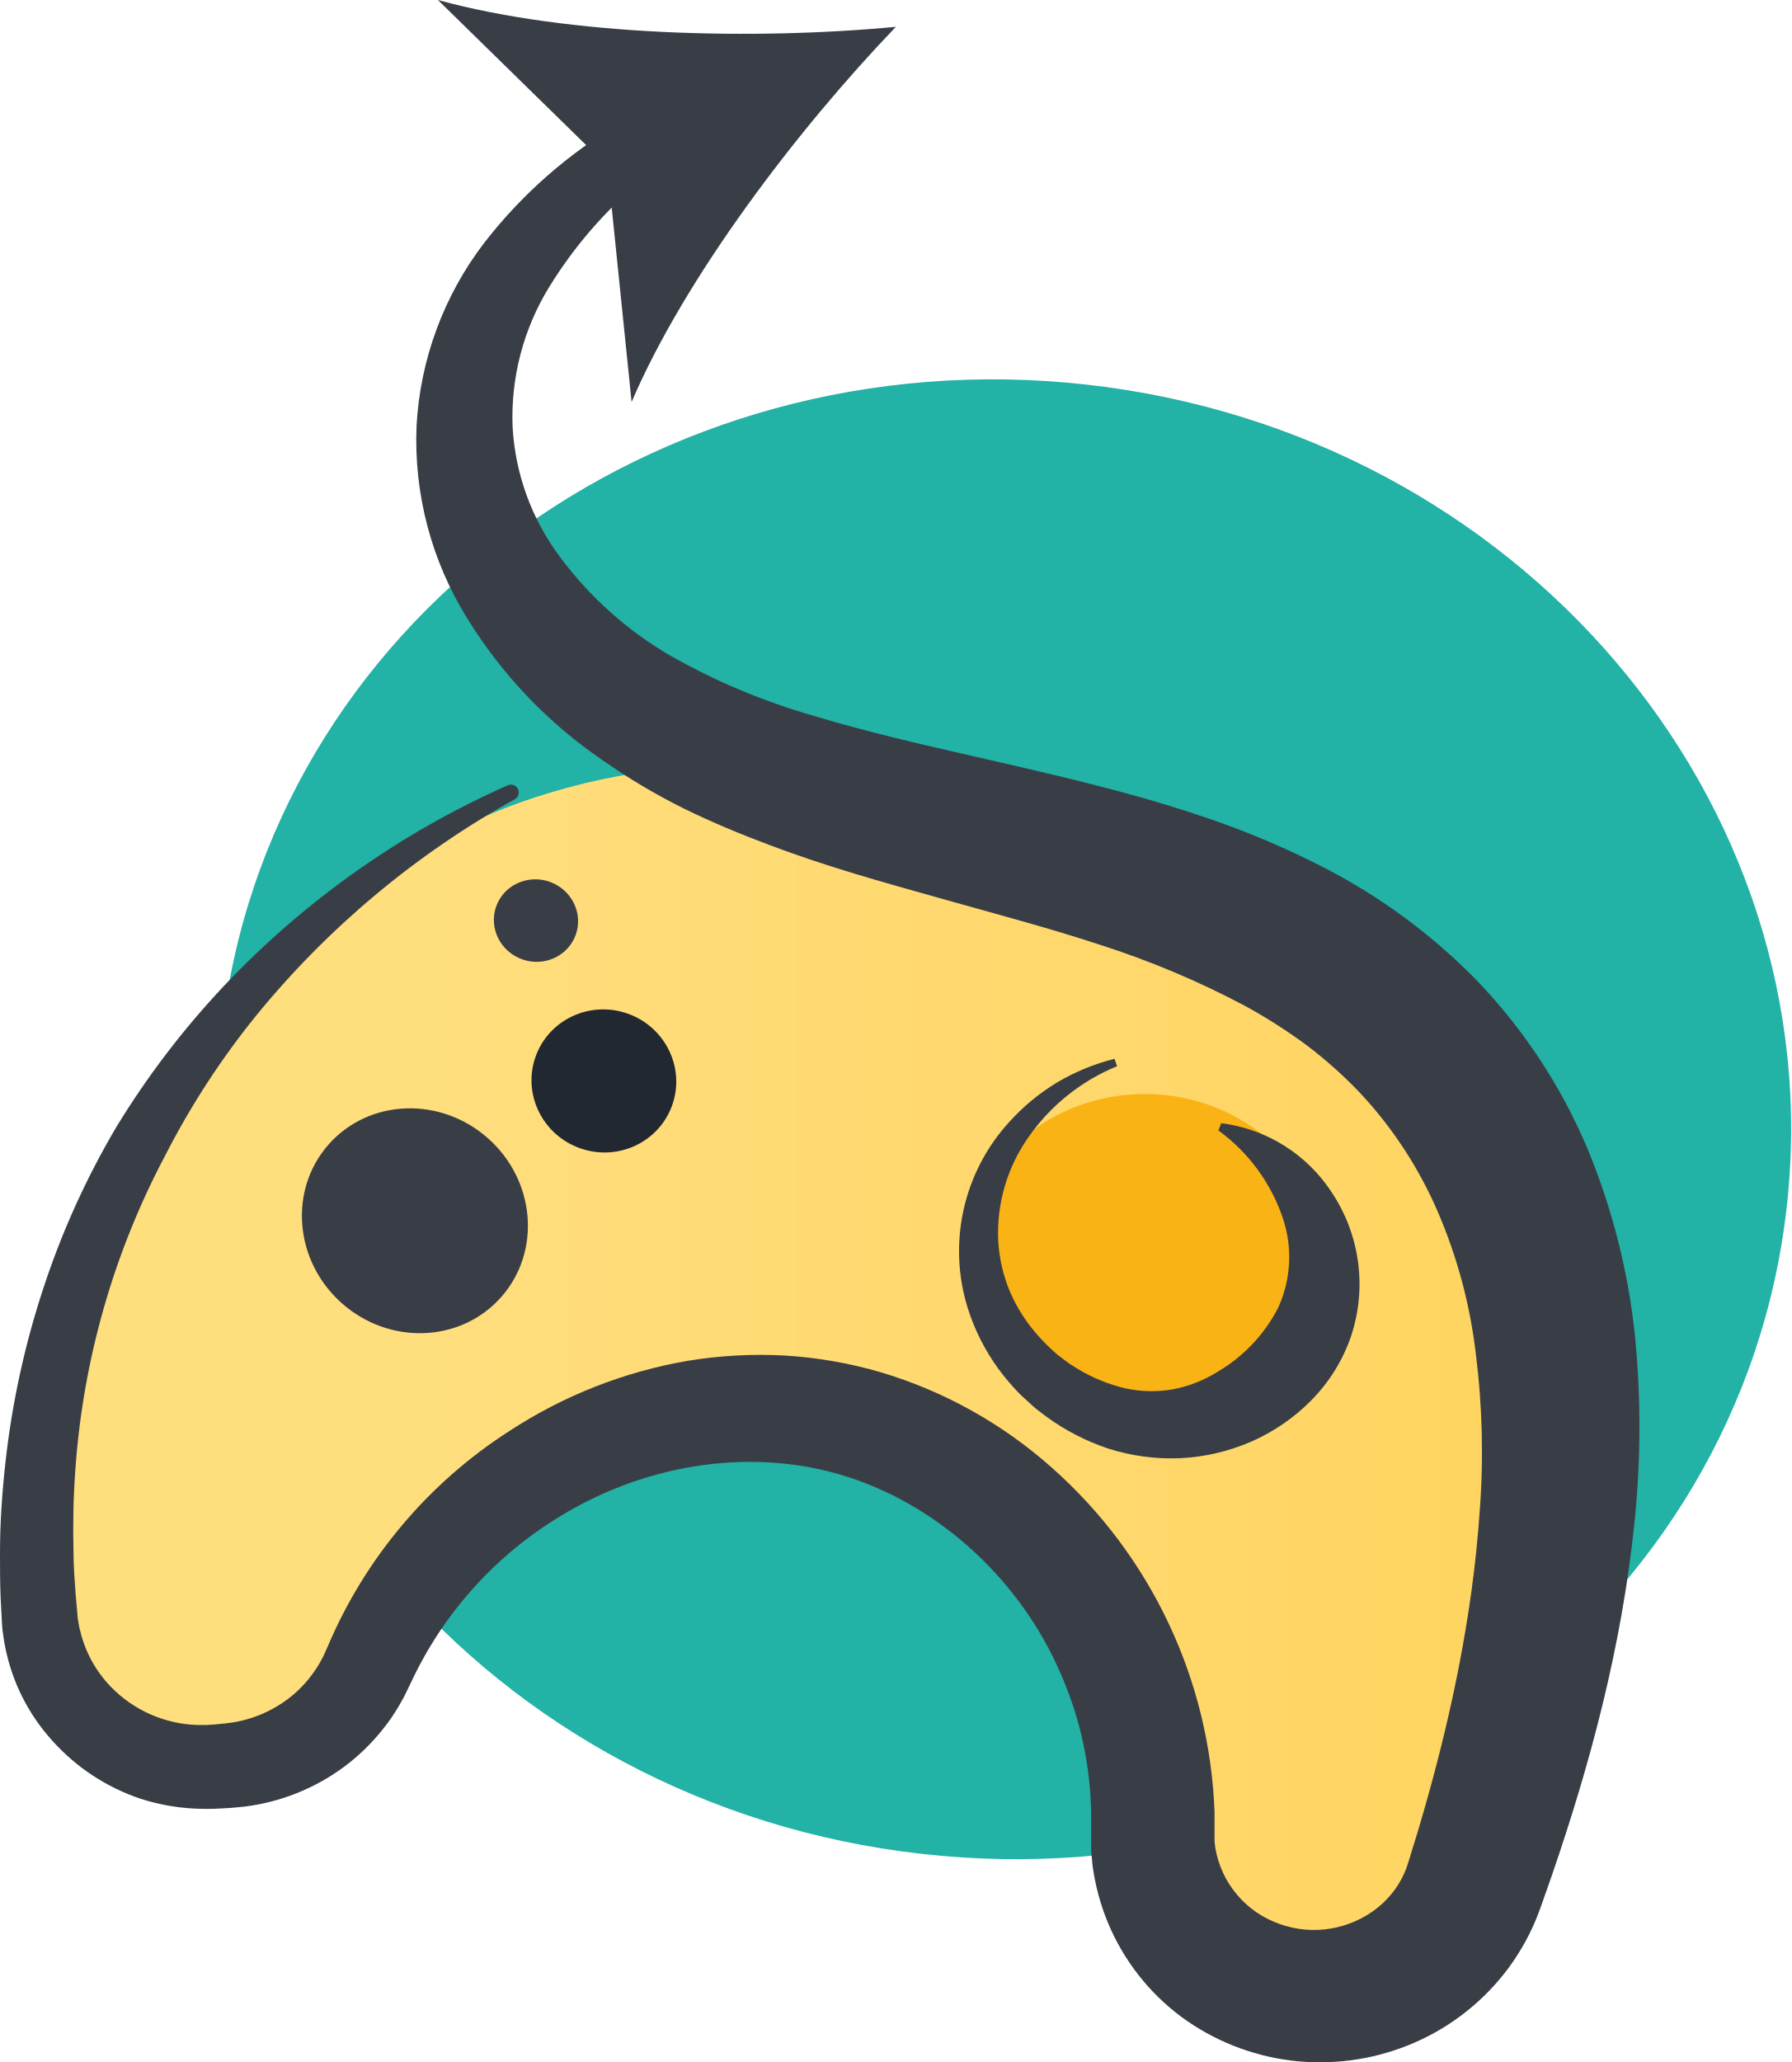
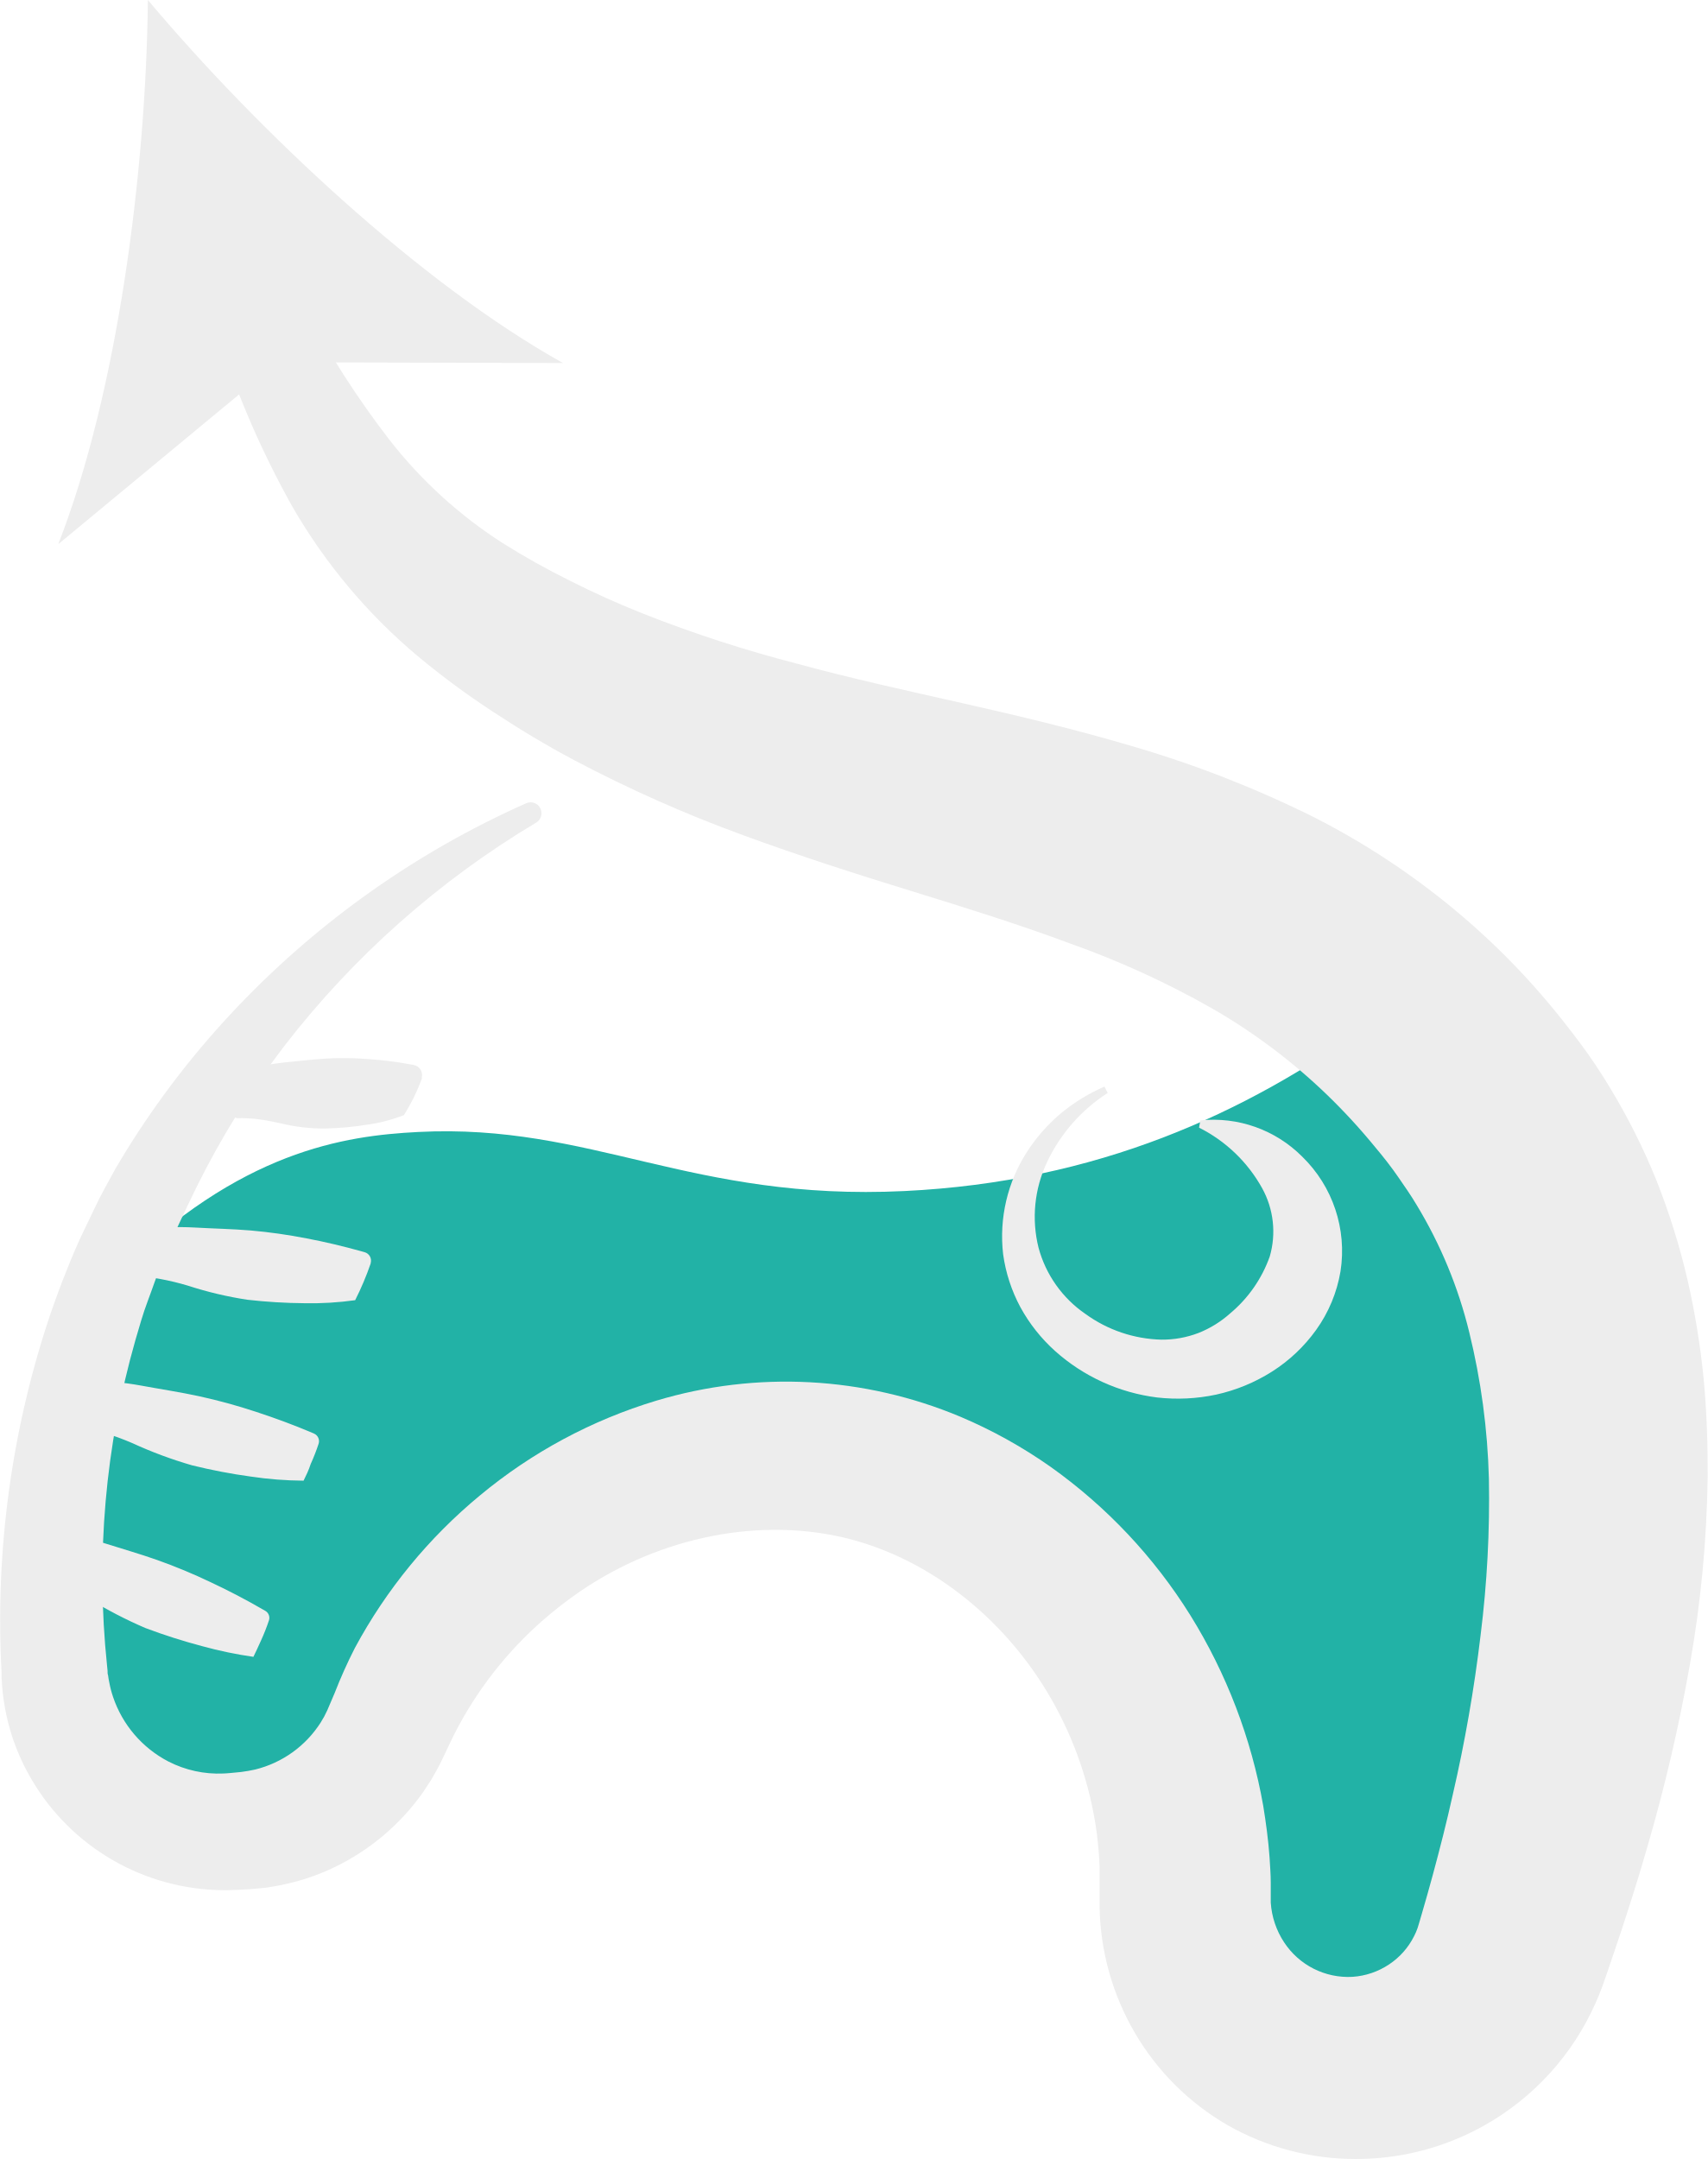
- <svg xmlns="http://www.w3.org/2000/svg" viewBox="0 0 229.06 263.65">
+ <svg xmlns="http://www.w3.org/2000/svg" viewBox="0 0 236.27 298.68">
  <defs>
-     <style>.cls-1{fill:#22b2a6;}.cls-2{fill:url(#linear-gradient);}.cls-3{fill:#fab314;}.cls-4{fill:#393e46;}.cls-5{fill:#222831;}</style>
-     <linearGradient id="linear-gradient" x1="4.95" y1="175.91" x2="197.65" y2="175.91" gradientUnits="userSpaceOnUse">
-       <stop offset="0.24" stop-color="#ffde7e" />
-       <stop offset="0.99" stop-color="#ffd460" />
-     </linearGradient>
+     <style>.cls-1{fill:#22b2a6;}.cls-2{fill:#ededed;}</style>
  </defs>
  <g id="Layer_2" data-name="Layer 2">
    <g id="Layer_1-2" data-name="Layer 1">
-       <ellipse class="cls-1" cx="128.45" cy="143.13" rx="94.52" ry="100.68" transform="translate(-28.08 254.86) rotate(-83.62)" />
-       <path class="cls-2" d="M66.09,102.75a83,83,0,0,1,17.36-4.21c23.18-3.13,67.28.14,95.31,32.39,27.34,31.46,20.07,76.07,8.83,109.14a21.32,21.32,0,0,1-26.5,13.18h0a20.56,20.56,0,0,1-14.63-20.08c.57-26.14-18.37-49.38-43-53.47-23.07-3.83-47.51,9.69-57.35,32.44a21.18,21.18,0,0,1-17.95,12.61l-1.36.1c-4,.55-8.86.47-12.91-2.08-15.5-9.79-8.67-49,4.37-74.5C22.66,139.6,36.42,113.69,66.09,102.75Z" />
-       <ellipse class="cls-3" cx="146.4" cy="161.66" rx="23.22" ry="21.78" />
-       <path class="cls-4" d="M83.8,21.65A55.74,55.74,0,0,0,70.23,36.7a31.8,31.8,0,0,0-4.68,17.85,30.54,30.54,0,0,0,6.1,16.71,47,47,0,0,0,14,12.53A83.74,83.74,0,0,0,104,91.51c6.59,2,13.52,3.6,20.63,5.22S139,100,146.43,102.1c3.7,1.07,7.43,2.26,11.16,3.64a109.89,109.89,0,0,1,11.09,4.87A75.88,75.88,0,0,1,189,125.51a70.76,70.76,0,0,1,14,21.33,85.76,85.76,0,0,1,6.1,24.14,119.05,119.05,0,0,1-.11,24c-1.64,15.66-5.62,30.53-10.54,44.83l-.94,2.67-.47,1.34-.32.85c-.12.3-.23.61-.36.91a29.38,29.38,0,0,1-4,6.77,29.75,29.75,0,0,1-12.3,9.17,30.32,30.32,0,0,1-15,1.94,29.94,29.94,0,0,1-14-5.59,28.79,28.79,0,0,1-9.34-11.94,29.35,29.35,0,0,1-2-7.37l-.18-1.9c0-.64,0-1.27,0-1.91v-1.43l0-1.17a46,46,0,0,0-3.94-18.25c-5-11.57-15.06-21.09-27-25S83,187,71.87,193.73a49.07,49.07,0,0,0-19.35,21.48l-.71,1.46c-.25.54-.56,1-.85,1.54a24,24,0,0,1-2,2.89,26.64,26.64,0,0,1-5,4.84A27.06,27.06,0,0,1,31.25,231l-1.72.16-1.37.08a30,30,0,0,1-3.42,0A26.93,26.93,0,0,1,18,230,26.41,26.41,0,0,1,6.7,222.58,25,25,0,0,1,.64,210.47c-.12-.55-.18-1.12-.27-1.68s-.12-1.19-.14-1.65l-.15-2.86C0,202.37,0,200.47,0,198.56c0-3.82.26-7.63.68-11.43a109.46,109.46,0,0,1,4.83-22.31,104.45,104.45,0,0,1,9.38-20.74,109.13,109.13,0,0,1,13.73-18,112.91,112.91,0,0,1,36.31-25.67,1,1,0,0,1,1.32.5,1,1,0,0,1-.43,1.29,114.28,114.28,0,0,0-33,27.58,102.29,102.29,0,0,0-11.63,17.84A100.91,100.91,0,0,0,9.63,188c-.26,3.51-.31,7-.23,10.53,0,1.76.15,3.51.27,5.26l.23,2.62c0,.46.1.73.14,1.09s.12.69.21,1a15.4,15.4,0,0,0,3.93,7.18,16.11,16.11,0,0,0,11.12,4.88,18,18,0,0,0,2.07-.06l1.36-.13,1-.13A15.92,15.92,0,0,0,37.12,217a15.06,15.06,0,0,0,2.77-2.87A13.92,13.92,0,0,0,41,212.42c.15-.3.33-.57.45-.88l.45-1a61,61,0,0,1,23.26-27.58A60.3,60.3,0,0,1,87.92,174a57.52,57.52,0,0,1,12.45-.68,55.89,55.89,0,0,1,12.37,2.17,57.69,57.69,0,0,1,21.74,12.14,61.83,61.83,0,0,1,20.84,44.12l0,1.58v1.31c0,.28,0,.56,0,.84l.1.83a13,13,0,0,0,1,3.18,12.56,12.56,0,0,0,4.23,5,13.27,13.27,0,0,0,6.26,2.23,13,13,0,0,0,6.51-1.12,12.37,12.37,0,0,0,5-4.05,11.61,11.61,0,0,0,1.45-2.74l.27-.82.39-1.27.78-2.54c4.06-13.57,7-27.38,7.92-41a100,100,0,0,0-.48-19.93,65.11,65.11,0,0,0-4.87-18.28A53,53,0,0,0,174,139.82a57,57,0,0,0-6.83-6.12,68.46,68.46,0,0,0-8-5.11,112.76,112.76,0,0,0-18.51-7.79c-6.61-2.18-13.54-4-20.63-6s-14.37-4-21.66-6.77c-3.65-1.36-7.3-2.88-10.9-4.64A80.23,80.23,0,0,1,77,97.16a60,60,0,0,1-17.19-18,43.12,43.12,0,0,1-6.54-24.72A42.26,42.26,0,0,1,61.9,31.08,61.49,61.49,0,0,1,79.59,15.57a3.71,3.71,0,0,1,4.24,6.06Z" />
-       <path class="cls-4" d="M114.57,3.43C96.48,5.14,72.75,4.6,56,0L77.68,21.22,80.77,51.4C87.61,35.42,102,16.52,114.57,3.43Z" />
-       <path class="cls-4" d="M142.85,136.33a25.61,25.61,0,0,0-11.37,9.13,21.28,21.28,0,0,0-3.82,13.27,19.67,19.67,0,0,0,1.54,6.53,20.64,20.64,0,0,0,3.62,5.59,26.06,26.06,0,0,0,2.37,2.33l1.32,1c.43.34.93.59,1.38.89a20.94,20.94,0,0,0,6,2.44,15.71,15.71,0,0,0,6.1.13,16.47,16.47,0,0,0,5.58-2.16,20.24,20.24,0,0,0,7.88-8.26,15.58,15.58,0,0,0,.59-11.5,22.94,22.94,0,0,0-8.23-11.18l.36-.93a19.83,19.83,0,0,1,14.17,8.9,21.13,21.13,0,0,1,2.45,18.3,21.65,21.65,0,0,1-5.1,8.24,24.68,24.68,0,0,1-7.73,5.3,25.9,25.9,0,0,1-9.11,2.1,26.66,26.66,0,0,1-9.12-1.23,29.13,29.13,0,0,1-7.9-4.07c-.58-.46-1.19-.86-1.73-1.36l-1.62-1.48a31.82,31.82,0,0,1-2.83-3.32,27,27,0,0,1-3.9-7.75A24.45,24.45,0,0,1,129,143.53a27,27,0,0,1,6.22-5.15,27.63,27.63,0,0,1,7.31-3Z" />
-       <ellipse class="cls-4" cx="53.05" cy="156.1" rx="14.09" ry="14.73" transform="translate(-98.86 92.04) rotate(-48.37)" />
-       <ellipse class="cls-5" cx="77.22" cy="138.21" rx="9.13" ry="9.27" transform="translate(-78.74 165.41) rotate(-70.7)" />
-       <ellipse class="cls-4" cx="68.55" cy="117.71" rx="5.26" ry="5.4" transform="translate(-65.21 143.5) rotate(-70.7)" />
+       <path class="cls-1" d="M16,176.31c17.23-17.14,31.68-19.19,41.86-19.71,24-1.23,37.72,9.61,67.3,8.17,26.7-1.3,47.14-10.72,64.2-23l32,64.32-25.26,87.35-29.48-15.33-8.21-40.53-26.16-27.7L94.81,206.2,67,210.5l-9.92,28.38L34,254.21l-9.88-7.39L10,239.12l.29-2.52L7.75,205.68Z" />
+       <path class="cls-2" d="M41.83,42A127.2,127.2,0,0,0,54,61a62.94,62.94,0,0,0,15.5,14.1,106,106,0,0,0,9.42,5.27c3.33,1.69,6.66,3.17,10.1,4.54a181.77,181.77,0,0,0,21.35,6.93c7.35,2,14.94,3.67,22.76,5.43s15.83,3.67,24,6.1a152.2,152.2,0,0,1,24.66,9.68,104.66,104.66,0,0,1,22.87,15.76,101.06,101.06,0,0,1,9.68,10.07c1.49,1.77,2.91,3.6,4.29,5.44s2.83,4,4.07,6.07a88.72,88.72,0,0,1,6.52,13A97.24,97.24,0,0,1,233.47,177a109.49,109.49,0,0,1,2.24,13.72c.43,4.55.58,9.07.56,13.54a161.14,161.14,0,0,1-2.48,26.12A235.44,235.44,0,0,1,228,255.24c-1.15,4.05-2.41,8-3.72,12q-1,3-2,5.91l-.6,1.69c-.27.73-.56,1.46-.88,2.17a36.26,36.26,0,0,1-15.49,17.06,36.16,36.16,0,0,1-17.79,4.61A35.76,35.76,0,0,1,169.85,294,35.32,35.32,0,0,1,157,281.2a35.68,35.68,0,0,1-4.86-17.26c0-.37,0-.75,0-1.12l0-.93,0-1.2c0-.81,0-1.61,0-2.42-.05-1.61-.21-3.22-.41-4.83a51.29,51.29,0,0,0-6.27-18.39c-6.49-11.36-17.57-20.16-30.06-22.63s-26.4,1-37.19,9.22A52.73,52.73,0,0,0,64.6,236.75a50.27,50.27,0,0,0-2.41,4.53l-.6,1.27c-.3.62-.58,1.24-.9,1.85l-1,1.78-1.12,1.71a32,32,0,0,1-12.35,10.45,31.31,31.31,0,0,1-7.72,2.52c-.67.11-1.33.25-2,.32l-2,.18-1.54.08c-.67,0-1.34.07-2,.05A31,31,0,0,1,4.39,246.21a30,30,0,0,1-3.9-11.16c-.1-.65-.16-1.3-.21-2,0-.36-.05-.6-.06-.87l0-.79A132.53,132.53,0,0,1,7,181.71c.69-2,1.43-4,2.19-5.9s1.58-3.89,2.51-5.77,1.77-3.8,2.78-5.63L16,161.63c.52-.9,1.08-1.79,1.62-2.68a121.6,121.6,0,0,1,15.27-19.7,125.51,125.51,0,0,1,39.9-28.12,1.5,1.5,0,0,1,2,.76,1.52,1.52,0,0,1-.6,1.91h0a124.94,124.94,0,0,0-34.88,30.94,118.78,118.78,0,0,0-12.14,19.53c-1.66,3.44-3.33,6.86-4.73,10.39-.75,1.75-1.33,3.56-2,5.33s-1.18,3.61-1.71,5.42a118.93,118.93,0,0,0-3.92,45l.07.7c0,.24,0,.49.07.64.05.34.09.68.17,1a14.25,14.25,0,0,0,.52,2,15.73,15.73,0,0,0,7.66,8.94,15.19,15.19,0,0,0,7.6,1.66c.33,0,.65-.05,1-.07l1.45-.14c.72-.1,1.31-.19,1.95-.34a15,15,0,0,0,9.08-6.52l.48-.82.42-.85,1-2.34A68.43,68.43,0,0,1,49.09,228a71,71,0,0,1,17.34-21.14,69.58,69.58,0,0,1,24.38-13.09A62.37,62.37,0,0,1,132.89,196a67,67,0,0,1,12.49,6.94,71.72,71.72,0,0,1,19.32,20.53,74.57,74.57,0,0,1,10.08,26.36c.38,2.35.7,4.71.87,7.08.07,1.19.17,2.38.17,3.57l0,1.79v.58c0,.12,0,.25,0,.37a11.31,11.31,0,0,0,1.85,5.49,10.61,10.61,0,0,0,9.46,4.77,10.35,10.35,0,0,0,5.06-1.72,10.12,10.12,0,0,0,3.44-3.87,8.24,8.24,0,0,0,.51-1.18,6.36,6.36,0,0,0,.19-.62l.34-1.16q.81-2.76,1.56-5.52c1-3.69,1.94-7.38,2.76-11.08a205.45,205.45,0,0,0,3.86-22.1A151.18,151.18,0,0,0,206,204.55a95.11,95.11,0,0,0-2.72-20.25A62.46,62.46,0,0,0,196,166.69c-.79-1.34-1.67-2.58-2.57-3.89s-2-2.72-3.08-4a84.23,84.23,0,0,0-6.75-7.35,81.27,81.27,0,0,0-16-12,122.38,122.38,0,0,0-19.47-8.9c-7-2.61-14.37-4.92-22-7.27s-15.45-4.85-23.32-7.74a187.36,187.36,0,0,1-23.33-10.36c-3.78-2-7.54-4.26-11.11-6.61a111.48,111.48,0,0,1-10.62-7.84A77.58,77.58,0,0,1,40.48,70.14,127.56,127.56,0,0,1,30.33,46.87a6.27,6.27,0,0,1,11.45-5Z" />
+       <path class="cls-2" d="M20.46,0c-.25,23.62-4.17,54.23-12.4,75.28L38.45,50.12l39.44.1C58.15,39.21,35.67,18.08,20.46,0Z" />
+       <polygon class="cls-2" points="55.72 154.08 32.88 153.93 33.74 149.29 56.67 148.87 55.72 154.08" />
+       <path class="cls-2" d="M55.88,154.27a22.38,22.38,0,0,1-5,1.31,43.07,43.07,0,0,1-5.83.54,25.11,25.11,0,0,1-6.23-.72c-1-.22-2-.42-3-.55a19.33,19.33,0,0,0-2.93-.16.75.75,0,0,1-.76-.73c0-.05,0-.09,0-.14v0a26.66,26.66,0,0,0,.31-4.74,1,1,0,0,1,.77-1l.49-.11a49.78,49.78,0,0,1,5.72-1c1.91-.19,3.82-.4,5.73-.53a44,44,0,0,1,5.74.07,54,54,0,0,1,5.75.71l.59.11A1.41,1.41,0,0,1,58.37,149a1.29,1.29,0,0,1,0,.21A26.82,26.82,0,0,1,55.88,154.27Zm-.32-.38c-.14-2.22-.45-3.88-.53-5.32l1.68,2a54.42,54.42,0,0,1-5.72.92,42.35,42.35,0,0,1-5.74.27c-1.91,0-3.82-.2-5.74-.31a49.78,49.78,0,0,1-5.75-.83L35,149.52a25.64,25.64,0,0,0-1.39,4.55l-.74-.9a17.2,17.2,0,0,0,2.78-.12c.92-.12,1.81-.31,2.69-.51a17.28,17.28,0,0,1,5.19-.65,46.19,46.19,0,0,1,5.58.62C51.1,152.84,53.17,153.26,55.56,153.89Z" />
+       <polygon class="cls-2" points="49 179.66 18.29 175.61 19.09 171.22 49.94 174.5 49 179.66" />
+       <path class="cls-2" d="M49.14,179.87a44.05,44.05,0,0,1-7,.42,75.17,75.17,0,0,1-7.91-.48A51.77,51.77,0,0,1,26,177.86a36.41,36.41,0,0,0-7.85-1.44.77.77,0,0,1-.71-.82v-.14c.18-1.48.28-3,.33-4.47a1.08,1.08,0,0,1,1-1.05l.39,0c2.61-.1,5.23-.27,7.81-.12s5.18.19,7.76.41a73.92,73.92,0,0,1,7.68,1.09c2.55.48,5.09,1.09,7.61,1.79l.42.12a1.21,1.21,0,0,1,.85,1.49l0,.06A40.11,40.11,0,0,1,49.14,179.87Zm-.29-.41c0-2.11-.27-3.77-.3-5.21l1.24,1.66c-2.61.16-5.22.22-7.81.16a77,77,0,0,1-7.75-.55c-2.56-.32-5.11-.8-7.66-1.23s-5.09-1.11-7.62-1.76l1.43-1.07c-.49,1.42-.94,2.85-1.29,4.3l-.7-1a31.86,31.86,0,0,0,7.51.59,38.32,38.32,0,0,1,7.19.07A74.34,74.34,0,0,1,40.53,177C43.12,177.67,45.82,178.44,48.85,179.46Z" />
+       <polygon class="cls-2" points="41.88 204.63 10.57 196.38 11.36 192.09 42.82 199.53 41.88 204.63" />
+       <path class="cls-2" d="M42,204.84a51.94,51.94,0,0,1-7.31-.57,77.42,77.42,0,0,1-8.14-1.56,58.92,58.92,0,0,1-8.25-3.07,39,39,0,0,0-8-2.46.78.78,0,0,1-.63-.85l0-.11c.17-1.44.26-2.9.31-4.37a1.13,1.13,0,0,1,1.17-1.08h0l.38,0c2.71.24,5.43.44,8.08.93s5.33.89,8,1.47a78.24,78.24,0,0,1,7.8,2.14c2.57.84,5.12,1.78,7.64,2.84l.39.17a1.15,1.15,0,0,1,.64,1.42,28,28,0,0,1-1.09,2.79C42.7,203.43,42.33,204.17,42,204.84Zm-.27-.43c0-1-.06-2-.13-2.83s-.14-1.59-.15-2.3l1,1.59q-4.08-.28-8.09-.88c-2.68-.42-5.33-.9-7.94-1.58s-5.18-1.48-7.77-2.26-5.11-1.78-7.65-2.78l1.6-1c-.47,1.39-.91,2.78-1.26,4.2l-.61-1a34.25,34.25,0,0,0,7.69,1.67,42.13,42.13,0,0,1,7.41,1c2.45.68,4.92,1.56,7.52,2.57S38.71,203,41.75,204.41Z" />
+       <polygon class="cls-2" points="34.94 228.99 5.03 216.99 5.81 212.75 35.87 223.96 34.94 228.99" />
+       <path class="cls-2" d="M35.06,229.21A57.06,57.06,0,0,1,28,227.74a80.85,80.85,0,0,1-7.87-2.51,59.17,59.17,0,0,1-7.82-4.06,38.93,38.93,0,0,0-7.58-3.4.76.76,0,0,1-.53-.82l0-.11c.17-1.43.25-2.88.3-4.33A1.16,1.16,0,0,1,5.7,211.4l.2,0,.37.08c2.64.57,5.3,1.1,7.85,1.91s5.13,1.54,7.65,2.43a77.13,77.13,0,0,1,7.41,3.08q3.65,1.71,7.16,3.74l.37.21a1.12,1.12,0,0,1,.5,1.32,28,28,0,0,1-1.1,2.79C35.73,227.84,35.36,228.57,35.06,229.21Zm-.24-.44c0-1-.06-2-.13-2.81s-.15-1.56-.17-2.25l.87,1.53q-4-.77-7.87-1.86c-2.58-.73-5.13-1.54-7.62-2.52s-4.92-2.1-7.37-3.18S7.72,215.29,5.35,214l1.76-1c-.46,1.37-.9,2.76-1.25,4.15l-.52-.93a33.06,33.06,0,0,0,7.37,2.6,42,42,0,0,1,7.14,1.95c2.31,1,4.63,2.16,7.08,3.48S31.94,227,34.82,228.77Z" />
+       <path class="cls-2" d="M153.26,151.2a23,23,0,0,0-8.4,9.59,17.66,17.66,0,0,0-1.17,11.82,16.21,16.21,0,0,0,6.5,9.17,18.66,18.66,0,0,0,10.5,3.55,14,14,0,0,0,5.17-.94,14.65,14.65,0,0,0,4.35-2.7,18.18,18.18,0,0,0,5.47-7.86,12.4,12.4,0,0,0-1.05-9.45A20.48,20.48,0,0,0,165.9,156l.18-1A17.34,17.34,0,0,1,180.16,160a18.21,18.21,0,0,1,5.31,15.88,19.41,19.41,0,0,1-3.37,8.1,22,22,0,0,1-6.11,5.77,24.13,24.13,0,0,1-7.71,3.18,25.41,25.41,0,0,1-8.18.4A26,26,0,0,1,146,186.92a22.91,22.91,0,0,1-4.82-6.08,21.77,21.77,0,0,1-2.39-7.33,21.55,21.55,0,0,1,3.35-14.23,23.67,23.67,0,0,1,4.73-5.33,25.12,25.12,0,0,1,5.94-3.63Z" />
    </g>
  </g>
</svg>
